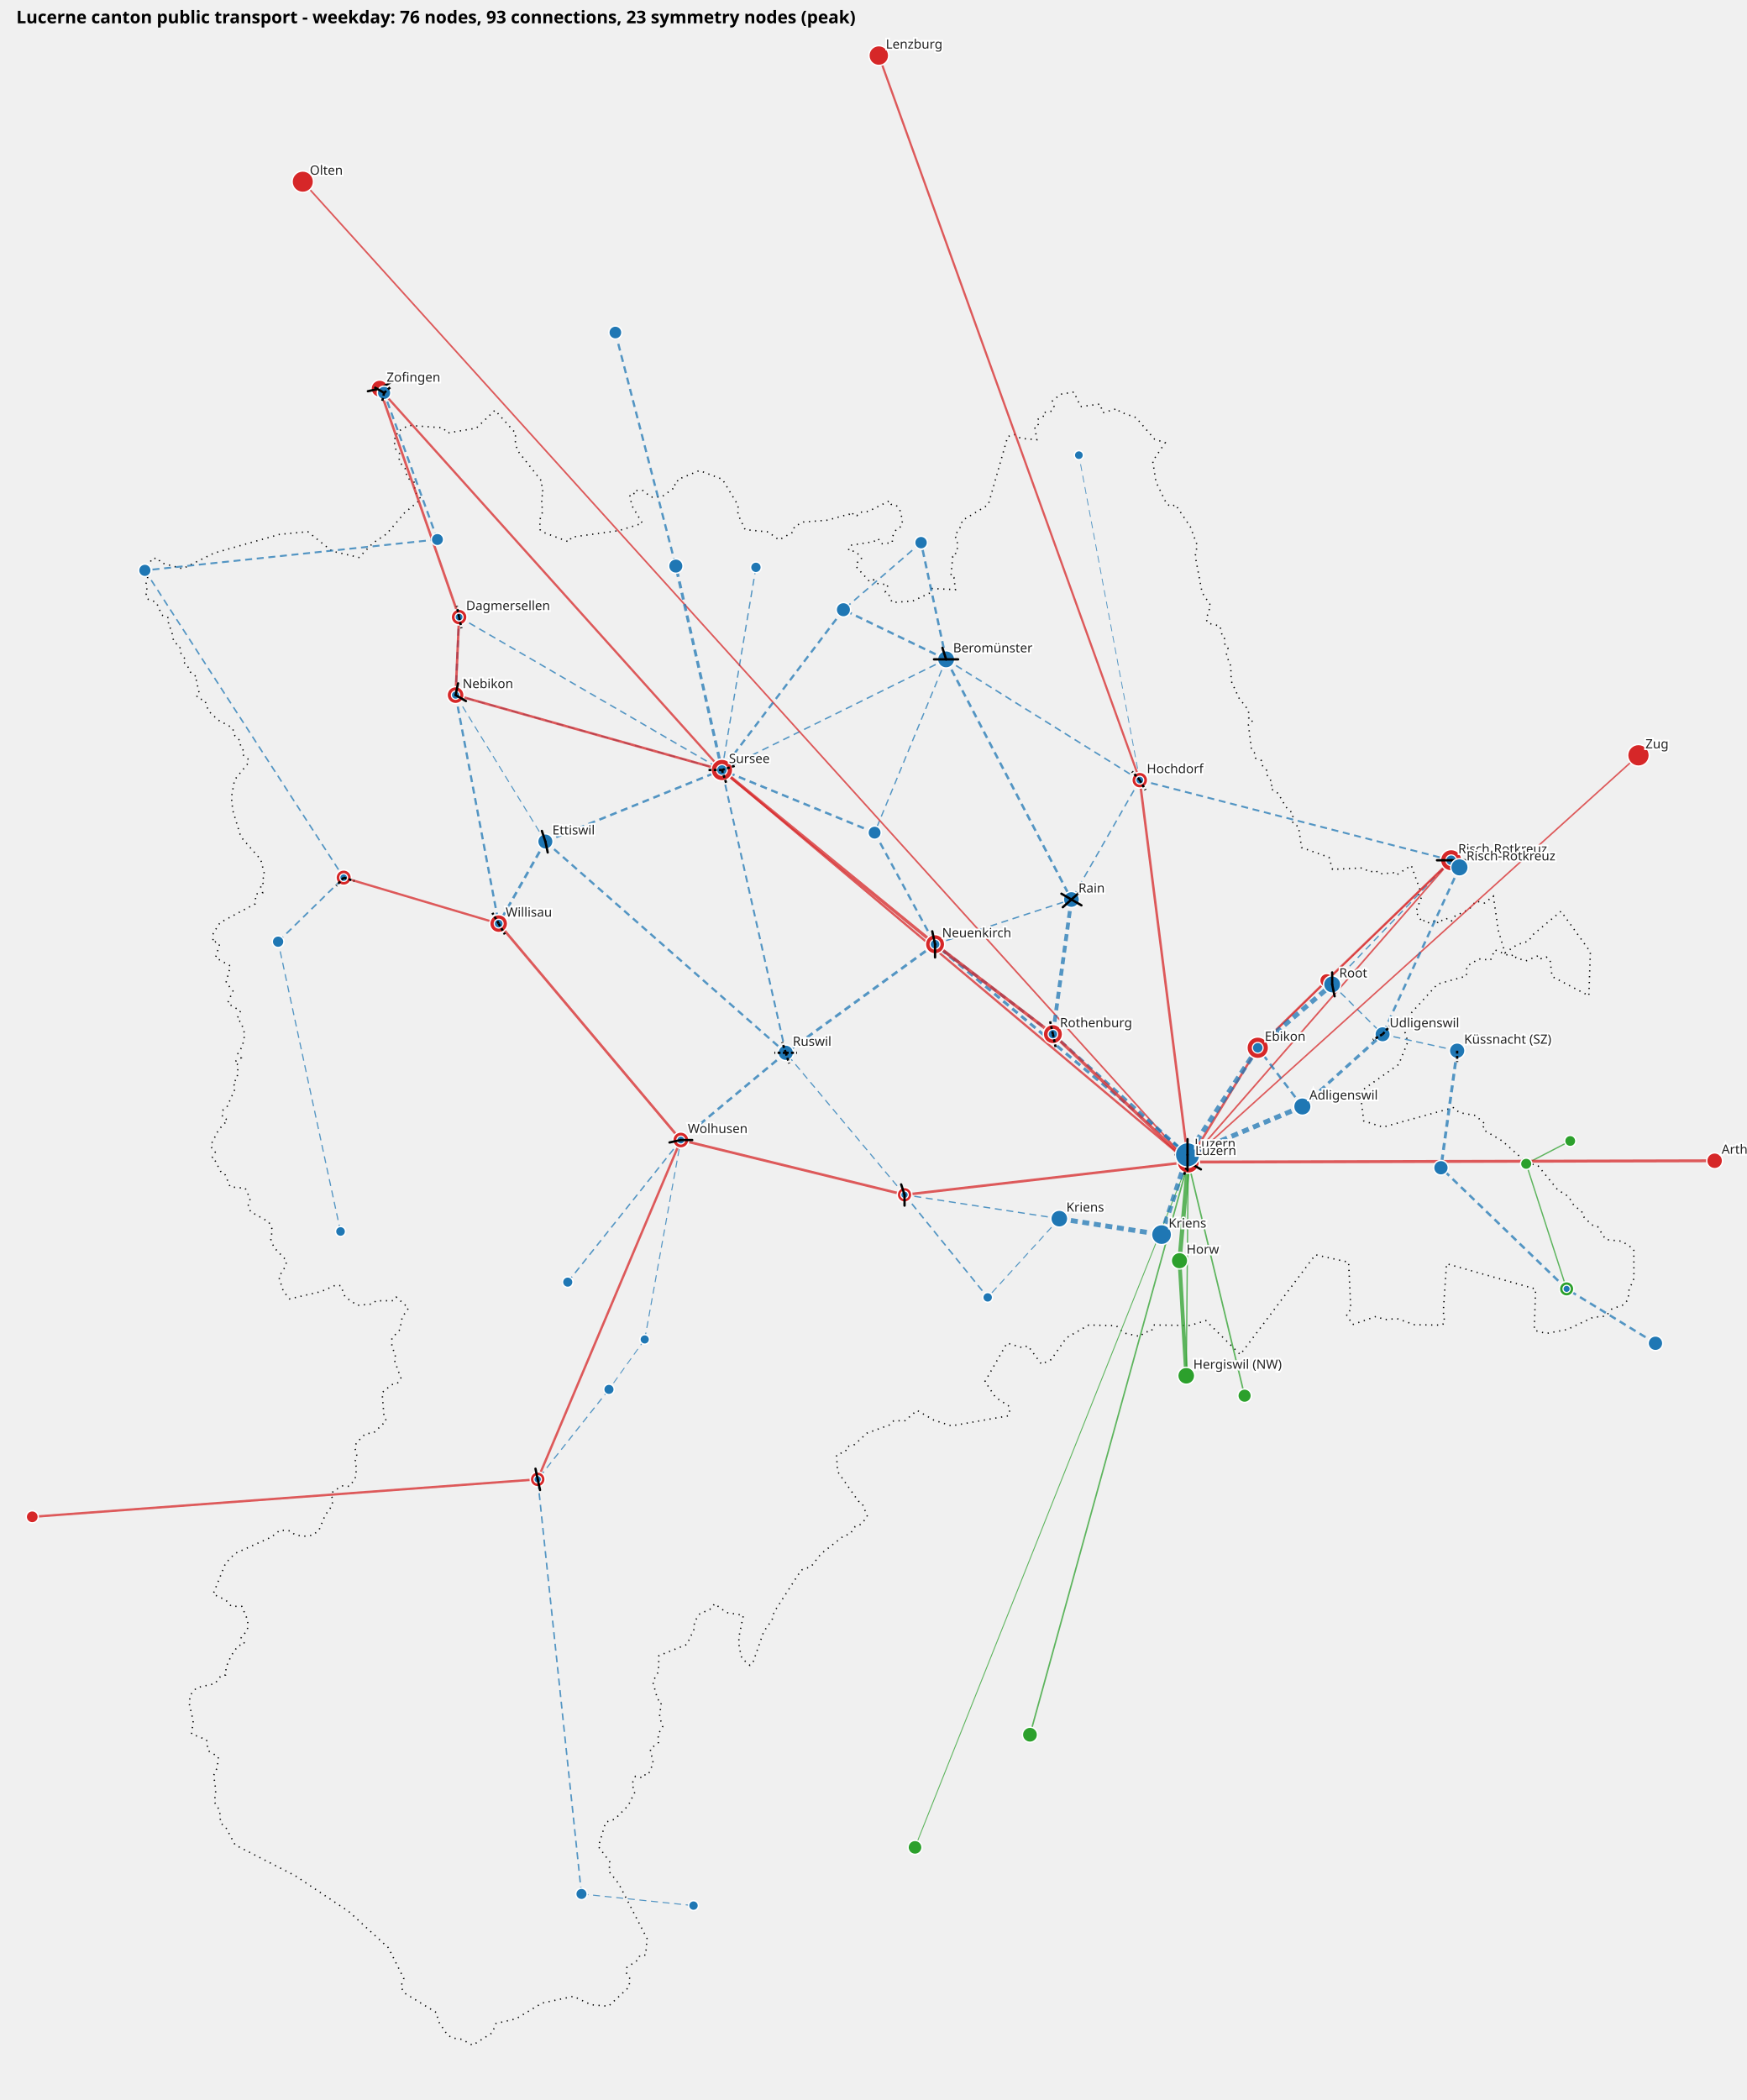
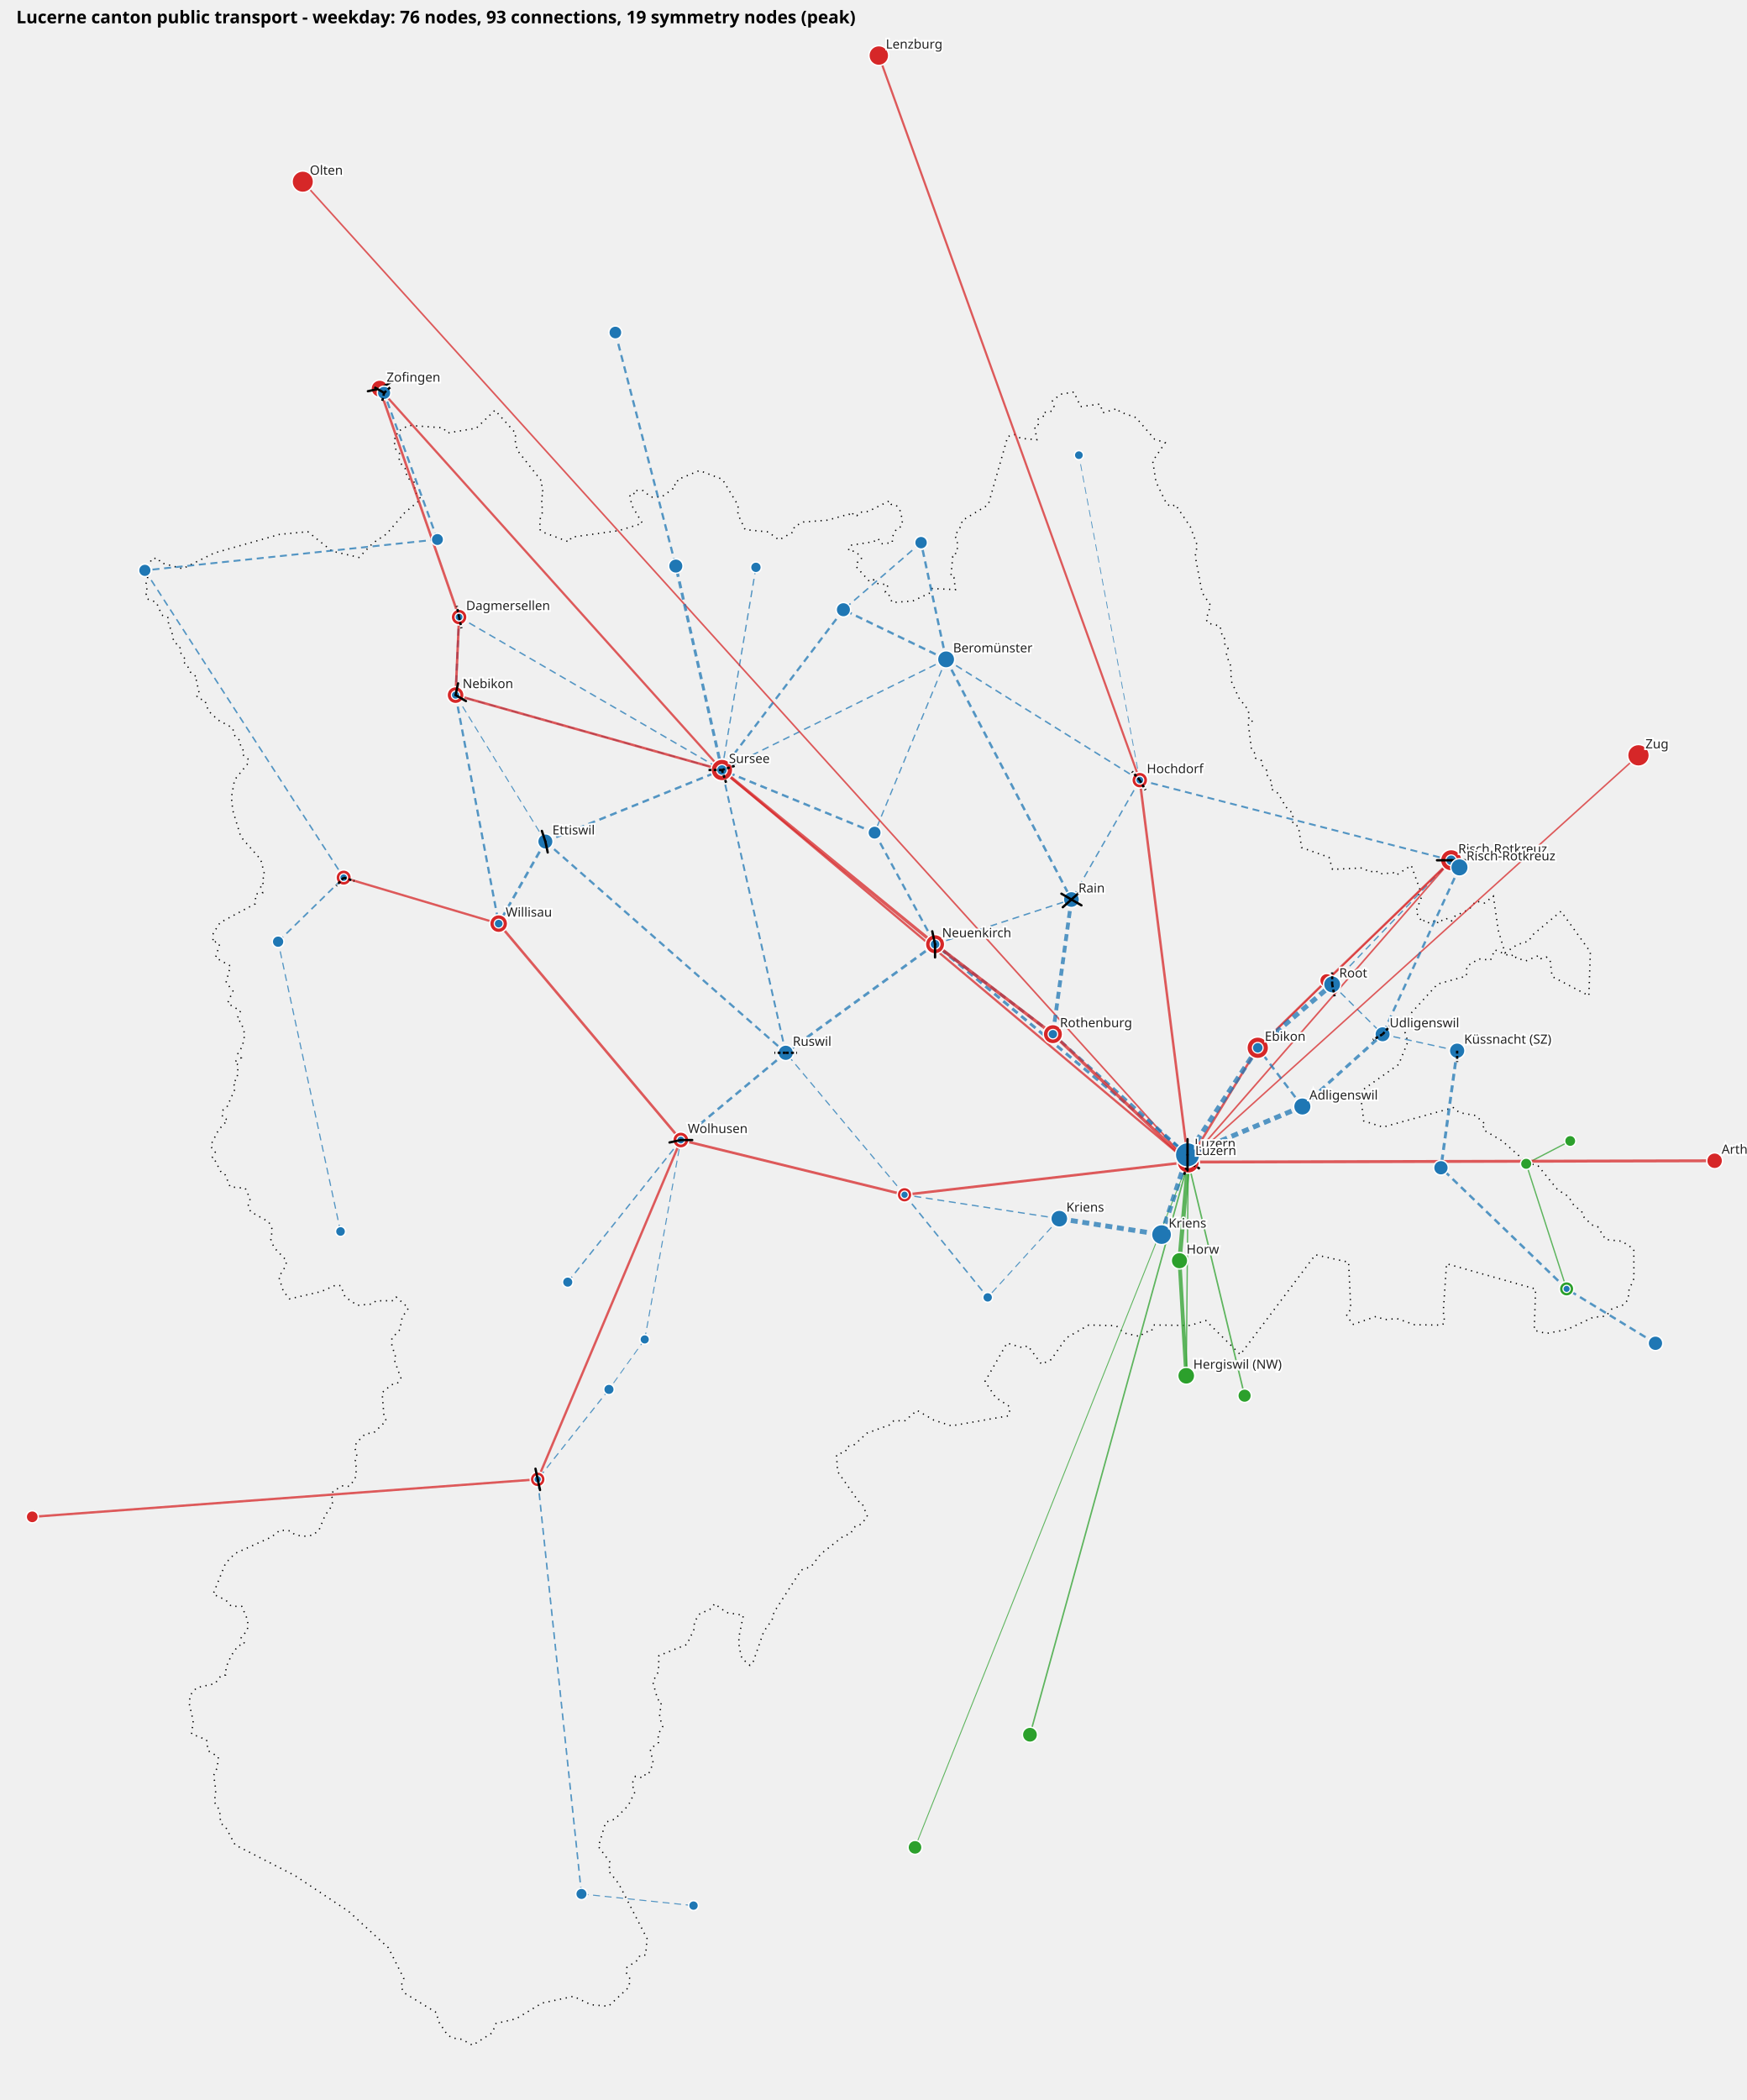
<svg xmlns="http://www.w3.org/2000/svg" width="1500" height="1803" style="background:#f3f5f8;font-family:sans-serif">
  <polyline fill="none" stroke="#000" stroke-width="1.2" stroke-dasharray="1 4" points="125.2,510.5 126.7,508.9 125.3,501.5 128.1,490.4 127.2,487.1 130.4,479.5 135.7,479.3 137.9,483.1 156.8,488.3 183.7,474.9 240.1,458.8 264.3,456.5 285.1,473.2 308.3,478.6 320.3,466.2 332.0,458.4 347.4,440.3 361.5,428.5 356.5,422.4 355.5,413.9 349.8,410.4 347.9,402.3 342.7,396.2 343.1,389.5 340.2,387.1 338.0,377.2 341.1,375.0 340.8,371.0 350.9,365.2 380.4,367.3 384.1,371.8 409.0,367.6 425.0,352.2 442.9,372.1 442.2,377.6 444.1,386.5 465.6,413.8 464.9,419.1 467.0,423.4 464.9,426.7 465.8,439.7 463.6,446.1 463.6,454.7 466.2,456.9 488.6,465.3 490.7,461.2 531.3,455.6 551.6,449.3 542.5,434.0 540.7,424.6 544.3,423.8 544.5,421.1 552.2,421.2 559.0,426.8 568.2,426.6 578.9,418.8 578.4,416.6 581.8,415.4 581.8,411.8 600.6,404.0 620.3,411.5 633.8,433.9 633.6,441.5 639.8,454.7 659.6,456.7 668.9,463.6 681.3,456.6 682.1,452.1 689.8,448.2 710.6,446.6 729.0,441.4 731.2,443.3 732.7,440.4 735.9,442.6 737.7,439.9 745.5,439.1 764.0,429.9 765.2,433.0 769.4,433.6 772.7,437.9 775.0,446.9 773.9,452.0 769.7,454.2 766.2,461.1 766.2,465.9 756.8,466.9 754.0,462.3 750.1,465.1 730.0,468.2 728.5,472.6 734.5,473.5 739.4,478.1 739.8,480.2 736.1,482.9 735.4,486.8 746.4,499.0 749.9,497.6 752.6,500.9 762.5,502.1 760.2,508.4 762.9,509.9 766.1,517.3 783.8,516.0 797.9,509.4 800.0,505.3 820.4,506.2 819.1,495.9 816.5,495.1 818.1,477.9 820.6,477.3 820.4,472.9 822.0,471.5 822.0,463.5 819.8,460.1 826.0,450.3 825.9,447.1 848.6,433.4 865.3,374.8 871.0,373.1 876.6,376.4 890.3,377.5 888.7,367.6 891.6,366.4 891.0,360.1 895.8,357.4 895.5,354.4 903.0,353.0 905.1,348.7 903.7,344.2 910.6,338.5 922.1,336.6 927.9,349.1 944.7,346.9 946.9,354.4 959.7,350.7 961.4,353.6 975.4,358.5 991.3,377.0 1000.5,380.1 989.8,395.9 992.6,413.7 1001.9,432.9 1006.2,435.0 1009.2,433.1 1022.1,452.3 1028.0,468.1 1026.3,477.5 1032.2,508.8 1039.5,519.7 1035.7,531.7 1037.1,535.0 1047.6,537.5 1049.8,547.4 1051.6,548.3 1051.8,554.3 1054.4,556.4 1053.0,562.5 1056.8,571.7 1057.2,584.7 1063.8,599.2 1072.1,609.9 1072.2,616.4 1074.9,616.7 1075.2,620.2 1072.0,622.4 1074.6,643.5 1077.9,647.2 1078.1,650.9 1083.2,653.0 1083.7,657.0 1087.7,661.5 1087.3,664.4 1092.7,672.5 1090.8,676.8 1097.4,681.1 1104.2,692.9 1110.2,698.5 1110.1,706.9 1115.0,709.8 1117.6,727.7 1141.2,736.1 1144.2,746.4 1169.8,745.2 1176.4,748.7 1181.2,747.3 1184.3,750.3 1196.7,749.4 1198.9,751.4 1211.8,743.0 1219.2,763.6 1217.9,769.7 1220.4,770.7 1215.8,782.8 1221.3,791.9 1223.3,789.8 1227.1,792.5 1232.9,790.2 1234.2,792.5 1235.6,789.8 1240.0,790.7 1243.0,788.3 1246.4,790.6 1249.0,786.8 1261.7,780.5 1267.3,773.7 1274.7,775.3 1282.3,769.4 1286.5,798.7 1292.3,818.1 1302.7,811.1 1312.9,807.9 1315.4,803.2 1340.4,782.4 1365.6,817.3 1364.3,854.9 1332.7,838.4 1331.0,824.2 1327.7,821.6 1323.1,823.0 1321.4,820.3 1310.2,825.0 1301.7,822.3 1300.5,819.3 1296.8,821.0 1283.5,815.5 1279.9,824.3 1269.9,823.3 1259.5,829.6 1259.2,838.0 1234.4,844.9 1206.6,875.4 1207.9,880.9 1206.4,886.2 1208.9,894.4 1201.0,913.9 1167.9,937.3 1171.0,962.4 1187.5,967.7 1248.0,951.0 1253.2,955.3 1266.8,957.7 1275.5,965.3 1273.2,968.2 1275.4,971.0 1289.8,979.5 1311.1,998.3 1320.7,1000.9 1337.5,1021.5 1346.8,1027.3 1351.6,1035.2 1358.1,1039.9 1359.5,1044.4 1366.9,1051.7 1371.8,1053.1 1378.7,1064.2 1392.7,1065.7 1402.9,1072.4 1403.0,1097.7 1398.8,1107.6 1398.0,1115.6 1394.5,1120.1 1384.1,1123.8 1378.9,1130.0 1367.9,1131.0 1345.6,1141.5 1327.6,1144.9 1317.4,1142.1 1318.6,1106.7 1242.1,1085.0 1239.3,1126.0 1240.5,1135.8 1237.8,1137.7 1214.7,1137.4 1199.5,1132.1 1188.7,1133.0 1181.8,1130.2 1161.5,1137.2 1156.1,1128.7 1159.9,1124.2 1158.0,1083.7 1129.5,1077.3 1065.0,1163.0 1035.4,1133.8 1022.0,1138.0 990.6,1137.6 988.7,1143.0 982.8,1143.7 979.0,1147.5 964.8,1144.4 958.5,1138.2 934.9,1137.6 915.6,1148.7 902.6,1167.3 894.3,1171.3 882.6,1155.4 878.3,1157.2 864.7,1153.1 845.8,1186.1 854.8,1199.7 865.8,1206.9 867.4,1209.7 865.8,1215.6 817.0,1224.2 801.9,1219.3 787.4,1210.9 777.2,1219.7 767.4,1219.9 763.8,1223.4 744.3,1230.5 733.9,1240.2 727.0,1242.2 726.2,1246.0 718.3,1249.2 719.2,1263.4 737.1,1288.9 740.1,1290.3 744.8,1302.0 739.5,1308.6 734.3,1310.6 729.9,1317.1 724.7,1318.5 704.8,1334.2 696.5,1345.0 688.0,1348.0 664.6,1384.2 663.0,1390.7 655.8,1400.8 646.7,1426.9 643.9,1429.8 637.0,1423.8 634.7,1414.0 634.4,1405.9 638.3,1386.9 623.9,1384.5 613.5,1376.9 611.0,1381.0 600.8,1385.7 596.1,1392.7 596.4,1397.9 589.8,1411.9 565.8,1421.5 565.4,1435.2 560.5,1443.9 564.7,1459.1 567.9,1460.8 566.3,1473.9 569.0,1482.5 565.1,1489.0 565.4,1496.1 558.3,1501.7 560.9,1513.8 556.5,1524.0 552.5,1523.8 551.1,1526.2 545.6,1525.1 542.6,1531.7 545.1,1538.7 539.5,1550.1 527.9,1561.9 520.1,1564.5 513.8,1585.4 524.0,1599.1 522.7,1606.5 531.1,1617.0 555.6,1664.4 554.4,1678.5 549.3,1679.0 548.4,1682.3 538.3,1689.2 538.1,1694.4 541.2,1699.3 539.8,1706.3 522.5,1722.5 507.5,1721.2 492.4,1714.0 465.4,1719.8 443.1,1733.3 425.9,1737.3 422.7,1745.3 405.8,1756.0 396.6,1750.9 388.1,1749.7 383.9,1746.7 376.4,1735.4 374.8,1728.0 347.2,1711.1 344.2,1705.8 346.7,1698.6 333.5,1672.3 299.4,1641.1 253.4,1610.4 201.9,1584.0 193.8,1568.8 189.4,1565.2 188.6,1554.4 184.1,1547.2 185.3,1537.2 183.5,1524.2 186.6,1517.5 187.5,1508.4 178.6,1503.1 177.4,1493.8 164.5,1488.7 165.9,1477.7 162.5,1462.7 163.3,1455.4 168.9,1449.0 184.6,1445.5 189.9,1438.5 193.7,1438.1 194.2,1431.2 198.6,1421.4 204.3,1413.1 210.0,1411.2 207.1,1406.1 212.5,1399.4 212.8,1391.2 207.6,1379.2 198.6,1379.1 193.8,1373.7 183.0,1368.7 193.6,1342.3 201.7,1333.8 233.0,1319.7 240.5,1313.7 249.7,1314.4 253.0,1317.6 260.2,1319.1 268.7,1318.0 273.9,1313.7 279.2,1300.9 284.7,1293.3 286.0,1288.0 284.5,1283.9 286.1,1280.2 294.3,1275.7 299.9,1276.1 304.9,1269.8 306.2,1260.6 304.7,1254.9 306.6,1250.6 304.7,1242.8 306.0,1238.8 313.5,1231.2 321.1,1230.0 331.7,1219.8 329.7,1215.7 328.1,1195.7 336.1,1188.9 341.2,1187.7 344.2,1183.2 338.6,1167.6 339.6,1164.8 336.5,1155.1 336.5,1149.0 343.3,1141.7 345.4,1130.8 350.8,1123.1 340.3,1113.7 337.7,1116.7 322.8,1116.9 319.8,1119.6 306.8,1120.7 296.3,1113.5 292.6,1103.9 288.4,1103.3 275.8,1108.9 248.6,1115.2 243.2,1108.4 239.4,1096.4 245.3,1087.0 246.1,1082.4 235.3,1071.1 232.5,1064.0 233.9,1055.7 230.7,1049.0 215.1,1040.3 213.2,1034.9 214.8,1029.3 210.6,1020.2 197.6,1019.0 193.4,1008.7 190.3,1007.3 184.3,995.7 181.9,994.5 184.8,989.1 181.1,984.5 181.4,982.3 187.7,970.0 195.5,961.6 190.8,959.2 191.6,952.8 194.9,950.4 202.1,934.3 200.1,929.0 203.6,926.5 204.5,914.3 201.2,911.8 207.2,908.1 204.3,904.6 208.2,898.1 210.2,888.0 207.1,877.9 203.5,874.9 206.5,868.0 195.4,861.4 200.0,850.8 194.1,843.5 197.9,829.4 185.1,822.2 188.3,811.6 186.2,808.3 182.8,809.4 183.1,801.3 189.0,792.1 219.1,776.0 219.7,767.6 225.5,766.5 223.4,759.9 226.0,759.0 225.0,756.0 227.3,751.4 223.9,738.0 206.8,718.5 199.9,695.9 198.7,684.7 201.4,669.6 212.8,655.6 213.4,652.1 208.7,648.1 209.2,644.6 206.6,641.3 206.2,636.0 201.7,631.7 199.6,624.9 187.3,618.2 179.0,610.4 175.9,601.4 169.6,599.4 168.8,596.7 170.9,594.6 168.6,584.1 169.6,581.9 162.7,576.4 160.8,570.8 157.7,568.6 158.9,565.8 154.7,559.9 154.5,554.9 149.2,551.1 147.2,540.9 144.6,536.7 144.8,530.5 139.0,528.1 134.2,517.1 126.7,514.3 125.2,510.5" />
  <line x1="1080.0" y1="899.6" x2="1246.1" y2="738.6" stroke="#d62728" stroke-width="0.7" stroke-opacity=".75" />
  <line x1="978.7" y1="669.8" x2="926.4" y2="390.8" stroke="#1f77b4" stroke-width="0.7" stroke-opacity=".75" stroke-dasharray="6 4" />
  <line x1="785.7" y1="1586.1" x2="1020.3" y2="997.7" stroke="#2ca02c" stroke-width="0.8" stroke-opacity=".75" />
  <line x1="553.6" y1="1150.0" x2="522.9" y2="1192.9" stroke="#1f77b4" stroke-width="0.8" stroke-opacity=".75" stroke-dasharray="6 4" />
  <line x1="909.6" y1="1046.3" x2="848.1" y2="1113.9" stroke="#1f77b4" stroke-width="0.9" stroke-opacity=".75" stroke-dasharray="6 4" />
  <line x1="468.3" y1="722.5" x2="391.2" y2="596.8" stroke="#1f77b4" stroke-width="0.9" stroke-opacity=".75" stroke-dasharray="6 4" />
  <line x1="499.3" y1="1626.1" x2="595.5" y2="1636.1" stroke="#1f77b4" stroke-width="0.9" stroke-opacity=".75" stroke-dasharray="6 4" />
  <line x1="553.6" y1="1150.0" x2="584.6" y2="978.8" stroke="#1f77b4" stroke-width="0.9" stroke-opacity=".75" stroke-dasharray="6 4" />
  <line x1="292.4" y1="1057.3" x2="238.8" y2="808.5" stroke="#1f77b4" stroke-width="1.0" stroke-opacity=".75" stroke-dasharray="6 4" />
  <line x1="776.7" y1="1025.8" x2="674.7" y2="903.9" stroke="#1f77b4" stroke-width="1.0" stroke-opacity=".75" stroke-dasharray="6 4" />
  <line x1="522.9" y1="1192.9" x2="461.7" y2="1270.1" stroke="#1f77b4" stroke-width="1.0" stroke-opacity=".75" stroke-dasharray="6 4" />
  <line x1="1018.6" y1="1181.2" x2="1020.3" y2="997.7" stroke="#2ca02c" stroke-width="1.1" stroke-opacity=".75" />
  <line x1="1348.3" y1="979.6" x2="1310.5" y2="999.2" stroke="#2ca02c" stroke-width="1.1" stroke-opacity=".75" />
  <line x1="391.2" y1="596.8" x2="619.9" y2="661.1" stroke="#1f77b4" stroke-width="1.1" stroke-opacity=".75" stroke-dasharray="6 4" />
  <line x1="1246.1" y1="738.6" x2="1143.9" y2="845.2" stroke="#1f77b4" stroke-width="1.1" stroke-opacity=".75" stroke-dasharray="6 4" />
  <line x1="909.6" y1="1046.3" x2="776.7" y2="1025.8" stroke="#1f77b4" stroke-width="1.1" stroke-opacity=".75" stroke-dasharray="6 4" />
  <line x1="1143.9" y1="845.2" x2="1187.2" y2="888.0" stroke="#1f77b4" stroke-width="1.1" stroke-opacity=".75" stroke-dasharray="6 4" />
  <line x1="649.1" y1="487.1" x2="619.9" y2="661.1" stroke="#1f77b4" stroke-width="1.1" stroke-opacity=".75" stroke-dasharray="6 4" />
  <line x1="1251.2" y1="902.1" x2="1187.2" y2="888.0" stroke="#1f77b4" stroke-width="1.1" stroke-opacity=".75" stroke-dasharray="6 4" />
  <line x1="1345.2" y1="1106.6" x2="1310.5" y2="999.2" stroke="#2ca02c" stroke-width="1.1" stroke-opacity=".75" />
  <line x1="812.4" y1="566.1" x2="751.0" y2="714.9" stroke="#1f77b4" stroke-width="1.1" stroke-opacity=".75" stroke-dasharray="6 4" />
  <line x1="812.4" y1="566.1" x2="619.9" y2="661.1" stroke="#1f77b4" stroke-width="1.2" stroke-opacity=".75" stroke-dasharray="6 4" />
  <line x1="487.5" y1="1100.8" x2="584.6" y2="978.8" stroke="#1f77b4" stroke-width="1.2" stroke-opacity=".75" stroke-dasharray="6 4" />
  <line x1="978.7" y1="669.8" x2="920.0" y2="772.3" stroke="#1f77b4" stroke-width="1.2" stroke-opacity=".75" stroke-dasharray="6 4" />
  <line x1="802.9" y1="810.7" x2="920.0" y2="772.3" stroke="#1f77b4" stroke-width="1.2" stroke-opacity=".75" stroke-dasharray="6 4" />
  <line x1="394.2" y1="529.8" x2="619.9" y2="661.1" stroke="#1f77b4" stroke-width="1.2" stroke-opacity=".75" stroke-dasharray="6 4" />
  <line x1="1020.3" y1="997.7" x2="884.4" y2="1489.4" stroke="#2ca02c" stroke-width="1.3" stroke-opacity=".75" />
  <line x1="499.3" y1="1626.1" x2="461.7" y2="1270.1" stroke="#1f77b4" stroke-width="1.3" stroke-opacity=".75" stroke-dasharray="6 4" />
  <line x1="790.9" y1="465.9" x2="724.2" y2="523.5" stroke="#1f77b4" stroke-width="1.3" stroke-opacity=".75" stroke-dasharray="6 4" />
  <line x1="124.4" y1="489.7" x2="295.1" y2="753.5" stroke="#1f77b4" stroke-width="1.3" stroke-opacity=".75" stroke-dasharray="6 4" />
  <line x1="1020.3" y1="997.7" x2="1068.7" y2="1198.3" stroke="#2ca02c" stroke-width="1.3" stroke-opacity=".75" />
  <line x1="1020.3" y1="997.7" x2="1406.9" y2="648.5" stroke="#d62728" stroke-width="1.3" stroke-opacity=".75" />
  <line x1="776.7" y1="1025.8" x2="848.1" y2="1113.9" stroke="#1f77b4" stroke-width="1.3" stroke-opacity=".75" stroke-dasharray="6 4" />
  <line x1="812.4" y1="566.1" x2="978.7" y2="669.8" stroke="#1f77b4" stroke-width="1.3" stroke-opacity=".75" stroke-dasharray="6 4" />
  <line x1="1020.3" y1="997.7" x2="260.0" y2="156.0" stroke="#d62728" stroke-width="1.4" stroke-opacity=".75" />
  <line x1="238.8" y1="808.5" x2="295.1" y2="753.5" stroke="#1f77b4" stroke-width="1.4" stroke-opacity=".75" stroke-dasharray="6 4" />
  <line x1="1020.3" y1="997.7" x2="1246.1" y2="738.6" stroke="#d62728" stroke-width="1.4" stroke-opacity=".75" />
  <line x1="978.7" y1="669.8" x2="1246.1" y2="738.6" stroke="#1f77b4" stroke-width="1.6" stroke-opacity=".75" stroke-dasharray="6 4" />
  <line x1="375.6" y1="463.2" x2="124.4" y2="489.7" stroke="#1f77b4" stroke-width="1.6" stroke-opacity=".75" stroke-dasharray="6 4" />
  <line x1="674.7" y1="903.9" x2="619.9" y2="661.1" stroke="#1f77b4" stroke-width="1.6" stroke-opacity=".75" stroke-dasharray="6 4" />
  <line x1="375.6" y1="463.2" x2="329.8" y2="337.3" stroke="#1f77b4" stroke-width="1.8" stroke-opacity=".75" stroke-dasharray="6 4" />
  <line x1="394.2" y1="529.8" x2="391.2" y2="596.8" stroke="#1f77b4" stroke-width="1.8" stroke-opacity=".75" stroke-dasharray="6 4" />
  <line x1="978.7" y1="669.8" x2="754.6" y2="47.7" stroke="#d62728" stroke-width="1.8" stroke-opacity=".75" />
  <line x1="619.9" y1="661.1" x2="326.0" y2="333.7" stroke="#d62728" stroke-width="1.9" stroke-opacity=".75" />
  <line x1="1020.3" y1="997.7" x2="619.9" y2="661.1" stroke="#d62728" stroke-width="1.9" stroke-opacity=".75" />
  <line x1="468.3" y1="722.5" x2="674.7" y2="903.9" stroke="#1f77b4" stroke-width="1.9" stroke-opacity=".75" stroke-dasharray="6 4" />
  <line x1="428.2" y1="793.0" x2="295.1" y2="753.5" stroke="#d62728" stroke-width="1.9" stroke-opacity=".75" />
  <line x1="724.2" y1="523.5" x2="619.9" y2="661.1" stroke="#1f77b4" stroke-width="1.9" stroke-opacity=".75" stroke-dasharray="6 4" />
  <line x1="391.2" y1="596.8" x2="428.2" y2="793.0" stroke="#1f77b4" stroke-width="1.9" stroke-opacity=".75" stroke-dasharray="6 4" />
  <line x1="751.0" y1="714.9" x2="802.9" y2="810.7" stroke="#1f77b4" stroke-width="1.9" stroke-opacity=".75" stroke-dasharray="6 4" />
  <line x1="528.4" y1="285.5" x2="580.3" y2="486.0" stroke="#1f77b4" stroke-width="1.9" stroke-opacity=".75" stroke-dasharray="6 4" />
  <line x1="812.4" y1="566.1" x2="790.9" y2="465.9" stroke="#1f77b4" stroke-width="2.0" stroke-opacity=".75" stroke-dasharray="6 4" />
  <line x1="1421.5" y1="1153.3" x2="1345.2" y2="1106.6" stroke="#1f77b4" stroke-width="2.0" stroke-opacity=".75" stroke-dasharray="6 4" />
  <line x1="27.7" y1="1302.3" x2="461.7" y2="1270.1" stroke="#d62728" stroke-width="2.0" stroke-opacity=".75" />
  <line x1="461.7" y1="1270.1" x2="584.6" y2="978.8" stroke="#d62728" stroke-width="2.0" stroke-opacity=".75" />
  <line x1="1118.3" y1="950.0" x2="1080.0" y2="899.6" stroke="#1f77b4" stroke-width="2.0" stroke-opacity=".75" stroke-dasharray="6 4" />
  <line x1="468.3" y1="722.5" x2="619.9" y2="661.1" stroke="#1f77b4" stroke-width="2.0" stroke-opacity=".75" stroke-dasharray="6 4" />
  <line x1="1253.2" y1="744.7" x2="1187.2" y2="888.0" stroke="#1f77b4" stroke-width="2.0" stroke-opacity=".75" stroke-dasharray="6 4" />
  <line x1="1080.0" y1="899.6" x2="1020.3" y2="997.7" stroke="#d62728" stroke-width="2.0" stroke-opacity=".75" />
  <line x1="1080.0" y1="899.6" x2="1139.2" y2="841.8" stroke="#d62728" stroke-width="2.0" stroke-opacity=".75" />
  <line x1="1246.1" y1="738.6" x2="1139.2" y2="841.8" stroke="#d62728" stroke-width="2.0" stroke-opacity=".75" />
  <line x1="812.4" y1="566.1" x2="724.2" y2="523.5" stroke="#1f77b4" stroke-width="2.0" stroke-opacity=".75" stroke-dasharray="6 4" />
  <line x1="751.0" y1="714.9" x2="619.9" y2="661.1" stroke="#1f77b4" stroke-width="2.0" stroke-opacity=".75" stroke-dasharray="6 4" />
  <line x1="394.2" y1="529.8" x2="391.2" y2="596.8" stroke="#d62728" stroke-width="2.1" stroke-opacity=".75" />
  <line x1="812.4" y1="566.1" x2="920.0" y2="772.3" stroke="#1f77b4" stroke-width="2.1" stroke-opacity=".75" stroke-dasharray="6 4" />
  <line x1="394.2" y1="529.8" x2="326.0" y2="333.7" stroke="#d62728" stroke-width="2.1" stroke-opacity=".75" />
  <line x1="978.7" y1="669.8" x2="1020.3" y2="997.7" stroke="#d62728" stroke-width="2.1" stroke-opacity=".75" />
  <line x1="391.2" y1="596.8" x2="619.9" y2="661.1" stroke="#d62728" stroke-width="2.1" stroke-opacity=".75" />
  <line x1="674.7" y1="903.9" x2="584.6" y2="978.8" stroke="#1f77b4" stroke-width="2.1" stroke-opacity=".75" stroke-dasharray="6 4" />
  <line x1="1345.2" y1="1106.6" x2="1237.3" y2="1002.6" stroke="#1f77b4" stroke-width="2.1" stroke-opacity=".75" stroke-dasharray="6 4" />
  <line x1="468.3" y1="722.5" x2="428.2" y2="793.0" stroke="#1f77b4" stroke-width="2.2" stroke-opacity=".75" stroke-dasharray="6 4" />
  <line x1="428.2" y1="793.0" x2="584.6" y2="978.8" stroke="#d62728" stroke-width="2.2" stroke-opacity=".75" />
  <line x1="776.7" y1="1025.8" x2="584.6" y2="978.8" stroke="#d62728" stroke-width="2.2" stroke-opacity=".75" />
  <line x1="1020.3" y1="997.7" x2="776.7" y2="1025.8" stroke="#d62728" stroke-width="2.2" stroke-opacity=".75" />
  <line x1="1019.7" y1="991.5" x2="904.1" y2="887.9" stroke="#1f77b4" stroke-width="2.3" stroke-opacity=".75" stroke-dasharray="6 4" />
  <line x1="802.9" y1="810.7" x2="674.7" y2="903.9" stroke="#1f77b4" stroke-width="2.3" stroke-opacity=".75" stroke-dasharray="6 4" />
  <line x1="802.9" y1="810.7" x2="904.1" y2="887.9" stroke="#1f77b4" stroke-width="2.4" stroke-opacity=".75" stroke-dasharray="6 4" />
  <line x1="1251.2" y1="902.1" x2="1237.3" y2="1002.6" stroke="#1f77b4" stroke-width="2.5" stroke-opacity=".75" stroke-dasharray="6 4" />
  <line x1="1472.3" y1="996.6" x2="1020.3" y2="997.7" stroke="#d62728" stroke-width="2.5" stroke-opacity=".75" />
  <line x1="1019.7" y1="991.5" x2="802.9" y2="810.7" stroke="#1f77b4" stroke-width="2.5" stroke-opacity=".75" stroke-dasharray="6 4" />
  <line x1="619.9" y1="661.1" x2="580.3" y2="486.0" stroke="#1f77b4" stroke-width="2.5" stroke-opacity=".75" stroke-dasharray="6 4" />
  <line x1="1118.3" y1="950.0" x2="1187.2" y2="888.0" stroke="#1f77b4" stroke-width="2.6" stroke-opacity=".75" stroke-dasharray="6 4" />
  <line x1="802.9" y1="810.7" x2="904.1" y2="887.9" stroke="#d62728" stroke-width="2.7" stroke-opacity=".75" />
  <line x1="802.9" y1="810.7" x2="619.9" y2="661.1" stroke="#d62728" stroke-width="2.7" stroke-opacity=".75" />
  <line x1="1020.3" y1="997.7" x2="904.1" y2="887.9" stroke="#d62728" stroke-width="2.7" stroke-opacity=".75" />
  <line x1="920.0" y1="772.3" x2="904.1" y2="887.9" stroke="#1f77b4" stroke-width="3.3" stroke-opacity=".75" stroke-dasharray="6 4" />
  <line x1="1018.6" y1="1181.2" x2="1012.8" y2="1082.4" stroke="#2ca02c" stroke-width="3.3" stroke-opacity=".75" />
  <line x1="1012.8" y1="1082.4" x2="1020.3" y2="997.7" stroke="#2ca02c" stroke-width="3.7" stroke-opacity=".75" />
  <line x1="1118.3" y1="950.0" x2="1019.7" y2="991.5" stroke="#1f77b4" stroke-width="4.2" stroke-opacity=".75" stroke-dasharray="6 4" />
  <line x1="909.6" y1="1046.3" x2="997.4" y2="1060.0" stroke="#1f77b4" stroke-width="4.2" stroke-opacity=".75" stroke-dasharray="6 4" />
  <line x1="1080.0" y1="899.6" x2="1143.9" y2="845.2" stroke="#1f77b4" stroke-width="4.2" stroke-opacity=".75" stroke-dasharray="6 4" />
  <line x1="1080.0" y1="899.6" x2="1019.7" y2="991.5" stroke="#1f77b4" stroke-width="4.2" stroke-opacity=".75" stroke-dasharray="6 4" />
  <line x1="997.4" y1="1060.0" x2="1019.7" y2="991.5" stroke="#1f77b4" stroke-width="4.2" stroke-opacity=".75" stroke-dasharray="6 4" />
  <circle cx="1472.3" cy="996.6" r="6.8" fill="#d62728" stroke="#fff" stroke-width="1.2" />
  <circle cx="394.2" cy="529.8" r="6.8" fill="#d62728" stroke="#fff" stroke-width="1.2" />
  <circle cx="394.2" cy="529.8" r="3.4" fill="#1f77b4" stroke="#fff" stroke-width="1" />
  <line x1="394.2" y1="529.8" x2="396.2" y2="539.4" stroke="#000" stroke-width="2" stroke-dasharray="2.5 2" />
  <line x1="394.2" y1="529.8" x2="392.2" y2="520.3" stroke="#000" stroke-width="2" stroke-dasharray="2.5 2" />
  <circle cx="1080.0" cy="899.6" r="9.3" fill="#d62728" stroke="#fff" stroke-width="1.2" />
  <circle cx="1080.0" cy="899.6" r="4.6" fill="#1f77b4" stroke="#fff" stroke-width="1" />
  <circle cx="785.7" cy="1586.1" r="6.0" fill="#2ca02c" stroke="#fff" stroke-width="1.2" />
  <circle cx="1018.6" cy="1181.2" r="7.3" fill="#2ca02c" stroke="#fff" stroke-width="1.2" />
  <circle cx="978.7" cy="669.8" r="6.8" fill="#d62728" stroke="#fff" stroke-width="1.2" />
  <circle cx="978.7" cy="669.8" r="3.4" fill="#1f77b4" stroke="#fff" stroke-width="1" />
  <line x1="978.7" y1="669.8" x2="983.6" y2="678.3" stroke="#000" stroke-width="2" stroke-dasharray="2.5 2" />
  <line x1="978.7" y1="669.8" x2="972.1" y2="662.4" stroke="#000" stroke-width="2" stroke-dasharray="2.5 2" />
  <circle cx="1012.8" cy="1082.4" r="7.1" fill="#2ca02c" stroke="#fff" stroke-width="1.2" />
  <circle cx="27.7" cy="1302.3" r="5.2" fill="#d62728" stroke="#fff" stroke-width="1.2" />
  <circle cx="754.6" cy="47.7" r="8.5" fill="#d62728" stroke="#fff" stroke-width="1.2" />
  <circle cx="1020.3" cy="997.7" r="9.6" fill="#d62728" stroke="#fff" stroke-width="1.2" />
  <circle cx="1020.3" cy="997.7" r="4.8" fill="#2ca02c" stroke="#fff" stroke-width="1" />
  <line x1="1020.3" y1="997.7" x2="1026.6" y2="986.8" stroke="#000" stroke-width="2" stroke-dasharray="2.5 2" />
  <line x1="1020.3" y1="997.7" x2="1016.4" y2="1009.7" stroke="#000" stroke-width="2" stroke-dasharray="2.5 2" />
-   <line x1="1020.3" y1="997.7" x2="1031.2" y2="1004.0" stroke="#000" stroke-width="2" stroke-linecap="round" />
-   <line x1="1020.3" y1="997.7" x2="1009.4" y2="991.4" stroke="#000" stroke-width="2" stroke-linecap="round" />
+   <line x1="1020.3" y1="997.7" x2="1031.2" y2="1004.0" stroke="#000" stroke-width="2" stroke-dasharray="2.5 2" />
+   <line x1="1020.3" y1="997.7" x2="1009.4" y2="991.4" stroke="#000" stroke-width="2" stroke-dasharray="2.5 2" />
  <circle cx="776.7" cy="1025.8" r="6.3" fill="#d62728" stroke="#fff" stroke-width="1.2" />
  <circle cx="776.7" cy="1025.8" r="3.2" fill="#1f77b4" stroke="#fff" stroke-width="1" />
-   <line x1="776.7" y1="1025.8" x2="776.7" y2="1035.1" stroke="#000" stroke-width="2" stroke-linecap="round" />
-   <line x1="776.7" y1="1025.8" x2="773.8" y2="1016.9" stroke="#000" stroke-width="2" stroke-linecap="round" />
  <circle cx="391.2" cy="596.8" r="7.3" fill="#d62728" stroke="#fff" stroke-width="1.2" />
  <circle cx="391.2" cy="596.8" r="3.6" fill="#1f77b4" stroke="#fff" stroke-width="1" />
  <line x1="391.2" y1="596.8" x2="400.1" y2="601.9" stroke="#000" stroke-width="2" stroke-linecap="round" />
  <line x1="391.2" y1="596.8" x2="393.3" y2="586.7" stroke="#000" stroke-width="2" stroke-linecap="round" />
  <circle cx="802.9" cy="810.7" r="8.3" fill="#d62728" stroke="#fff" stroke-width="1.2" />
  <circle cx="802.9" cy="810.7" r="4.2" fill="#1f77b4" stroke="#fff" stroke-width="1" />
  <line x1="802.9" y1="810.7" x2="802.9" y2="822.0" stroke="#000" stroke-width="2" stroke-linecap="round" />
  <line x1="802.9" y1="810.7" x2="800.5" y2="799.6" stroke="#000" stroke-width="2" stroke-linecap="round" />
  <circle cx="260.0" cy="156.0" r="9.2" fill="#d62728" stroke="#fff" stroke-width="1.2" />
  <circle cx="1246.1" cy="738.6" r="9.2" fill="#d62728" stroke="#fff" stroke-width="1.2" />
  <circle cx="1246.1" cy="738.6" r="4.6" fill="#1f77b4" stroke="#fff" stroke-width="1" />
  <line x1="1246.1" y1="738.6" x2="1258.3" y2="738.6" stroke="#000" stroke-width="2" stroke-linecap="round" />
  <line x1="1246.1" y1="738.6" x2="1233.9" y2="738.6" stroke="#000" stroke-width="2" stroke-linecap="round" />
  <circle cx="1139.2" cy="841.8" r="6.0" fill="#d62728" stroke="#fff" stroke-width="1.2" />
  <circle cx="904.1" cy="887.9" r="8.3" fill="#d62728" stroke="#fff" stroke-width="1.2" />
  <circle cx="904.1" cy="887.9" r="4.1" fill="#1f77b4" stroke="#fff" stroke-width="1" />
-   <line x1="904.1" y1="887.9" x2="906.4" y2="898.9" stroke="#000" stroke-width="2" stroke-dasharray="2.5 2" />
-   <line x1="904.1" y1="887.9" x2="901.7" y2="876.9" stroke="#000" stroke-width="2" stroke-dasharray="2.5 2" />
  <circle cx="884.4" cy="1489.4" r="6.5" fill="#2ca02c" stroke="#fff" stroke-width="1.2" />
  <circle cx="461.7" cy="1270.1" r="6.4" fill="#d62728" stroke="#fff" stroke-width="1.2" />
  <circle cx="461.7" cy="1270.1" r="3.2" fill="#1f77b4" stroke="#fff" stroke-width="1" />
  <line x1="461.7" y1="1270.1" x2="463.7" y2="1279.3" stroke="#000" stroke-width="2" stroke-linecap="round" />
  <line x1="461.7" y1="1270.1" x2="459.8" y2="1261.0" stroke="#000" stroke-width="2" stroke-linecap="round" />
  <circle cx="1068.7" cy="1198.3" r="5.8" fill="#2ca02c" stroke="#fff" stroke-width="1.2" />
  <circle cx="619.9" cy="661.1" r="9.3" fill="#d62728" stroke="#fff" stroke-width="1.2" />
  <circle cx="619.9" cy="661.1" r="4.6" fill="#1f77b4" stroke="#fff" stroke-width="1" />
  <line x1="619.9" y1="661.1" x2="631.6" y2="657.3" stroke="#000" stroke-width="2" stroke-dasharray="2.5 2" />
  <line x1="619.9" y1="661.1" x2="607.6" y2="661.1" stroke="#000" stroke-width="2" stroke-dasharray="2.5 2" />
  <line x1="619.9" y1="661.1" x2="623.7" y2="672.7" stroke="#000" stroke-width="2" stroke-dasharray="2.5 2" />
  <circle cx="1345.2" cy="1106.6" r="6.2" fill="#2ca02c" stroke="#fff" stroke-width="1.2" />
  <circle cx="1345.2" cy="1106.6" r="3.1" fill="#1f77b4" stroke="#fff" stroke-width="1" />
  <circle cx="428.2" cy="793.0" r="7.7" fill="#d62728" stroke="#fff" stroke-width="1.2" />
  <circle cx="428.2" cy="793.0" r="3.8" fill="#1f77b4" stroke="#fff" stroke-width="1" />
-   <line x1="428.2" y1="793.0" x2="433.5" y2="802.2" stroke="#000" stroke-width="2" stroke-dasharray="2.5 2" />
-   <line x1="428.2" y1="793.0" x2="422.8" y2="783.8" stroke="#000" stroke-width="2" stroke-dasharray="2.5 2" />
  <circle cx="584.6" cy="978.8" r="6.9" fill="#d62728" stroke="#fff" stroke-width="1.2" />
  <circle cx="584.6" cy="978.8" r="3.4" fill="#1f77b4" stroke="#fff" stroke-width="1" />
  <line x1="584.6" y1="978.8" x2="594.4" y2="978.8" stroke="#000" stroke-width="2" stroke-linecap="round" />
  <line x1="584.6" y1="978.8" x2="574.9" y2="980.9" stroke="#000" stroke-width="2" stroke-linecap="round" />
  <circle cx="295.1" cy="753.5" r="6.6" fill="#d62728" stroke="#fff" stroke-width="1.2" />
  <circle cx="295.1" cy="753.5" r="3.3" fill="#1f77b4" stroke="#fff" stroke-width="1" />
  <line x1="295.1" y1="753.5" x2="288.7" y2="760.6" stroke="#000" stroke-width="2" stroke-dasharray="2.5 2" />
  <line x1="295.1" y1="753.5" x2="304.2" y2="756.4" stroke="#000" stroke-width="2" stroke-dasharray="2.5 2" />
  <circle cx="326.0" cy="333.7" r="7.4" fill="#d62728" stroke="#fff" stroke-width="1.2" />
  <line x1="326.0" y1="333.7" x2="335.0" y2="328.5" stroke="#000" stroke-width="2" stroke-linecap="round" />
  <line x1="326.0" y1="333.7" x2="315.9" y2="335.9" stroke="#000" stroke-width="2" stroke-linecap="round" />
  <circle cx="1406.9" cy="648.5" r="9.3" fill="#d62728" stroke="#fff" stroke-width="1.2" />
  <circle cx="1118.3" cy="950.0" r="7.5" fill="#1f77b4" stroke="#fff" stroke-width="1.2" />
  <circle cx="812.4" cy="566.1" r="7.4" fill="#1f77b4" stroke="#fff" stroke-width="1.2" />
-   <line x1="812.4" y1="566.1" x2="809.2" y2="556.2" stroke="#000" stroke-width="2" stroke-linecap="round" />
-   <line x1="812.4" y1="566.1" x2="822.7" y2="566.1" stroke="#000" stroke-width="2" stroke-linecap="round" />
-   <line x1="812.4" y1="566.1" x2="802.0" y2="566.1" stroke="#000" stroke-width="2" stroke-linecap="round" />
  <circle cx="751.0" cy="714.9" r="5.7" fill="#1f77b4" stroke="#fff" stroke-width="1.2" />
  <circle cx="468.3" cy="722.5" r="6.6" fill="#1f77b4" stroke="#fff" stroke-width="1.2" />
  <line x1="468.3" y1="722.5" x2="470.3" y2="731.9" stroke="#000" stroke-width="2" stroke-linecap="round" />
  <line x1="468.3" y1="722.5" x2="465.3" y2="713.4" stroke="#000" stroke-width="2" stroke-linecap="round" />
  <circle cx="499.3" cy="1626.1" r="4.9" fill="#1f77b4" stroke="#fff" stroke-width="1.2" />
  <circle cx="1421.5" cy="1153.3" r="6.3" fill="#1f77b4" stroke="#fff" stroke-width="1.2" />
  <circle cx="595.5" cy="1636.1" r="4.2" fill="#1f77b4" stroke="#fff" stroke-width="1.2" />
  <circle cx="522.9" cy="1192.9" r="4.5" fill="#1f77b4" stroke="#fff" stroke-width="1.2" />
  <circle cx="909.6" cy="1046.3" r="7.3" fill="#1f77b4" stroke="#fff" stroke-width="1.2" />
  <circle cx="1251.2" cy="902.1" r="6.7" fill="#1f77b4" stroke="#fff" stroke-width="1.2" />
  <line x1="1251.2" y1="902.1" x2="1251.2" y2="911.8" stroke="#000" stroke-width="2" stroke-dasharray="2.5 2" />
  <circle cx="292.4" cy="1057.3" r="4.3" fill="#1f77b4" stroke="#fff" stroke-width="1.2" />
  <circle cx="1019.7" cy="991.5" r="10.5" fill="#1f77b4" stroke="#fff" stroke-width="1.2" />
  <line x1="1019.7" y1="991.5" x2="1019.7" y2="978.0" stroke="#000" stroke-width="2" stroke-linecap="round" />
  <line x1="1019.7" y1="991.5" x2="1019.7" y2="1005.0" stroke="#000" stroke-width="2" stroke-linecap="round" />
  <circle cx="790.9" cy="465.9" r="5.5" fill="#1f77b4" stroke="#fff" stroke-width="1.2" />
  <circle cx="920.0" cy="772.3" r="6.9" fill="#1f77b4" stroke="#fff" stroke-width="1.2" />
  <line x1="920.0" y1="772.3" x2="928.6" y2="777.3" stroke="#000" stroke-width="2" stroke-linecap="round" />
  <line x1="920.0" y1="772.3" x2="911.4" y2="767.3" stroke="#000" stroke-width="2" stroke-linecap="round" />
  <line x1="920.0" y1="772.3" x2="927.4" y2="765.7" stroke="#000" stroke-width="2" stroke-linecap="round" />
  <line x1="920.0" y1="772.3" x2="912.6" y2="778.9" stroke="#000" stroke-width="2" stroke-linecap="round" />
  <circle cx="375.6" cy="463.2" r="5.3" fill="#1f77b4" stroke="#fff" stroke-width="1.2" />
  <circle cx="724.2" cy="523.5" r="6.2" fill="#1f77b4" stroke="#fff" stroke-width="1.2" />
  <circle cx="124.4" cy="489.7" r="5.4" fill="#1f77b4" stroke="#fff" stroke-width="1.2" />
  <circle cx="487.5" cy="1100.8" r="4.5" fill="#1f77b4" stroke="#fff" stroke-width="1.2" />
  <circle cx="674.7" cy="903.9" r="6.7" fill="#1f77b4" stroke="#fff" stroke-width="1.2" />
-   <line x1="674.7" y1="903.9" x2="677.6" y2="913.1" stroke="#000" stroke-width="2" stroke-dasharray="2.5 2" />
-   <line x1="674.7" y1="903.9" x2="671.7" y2="894.7" stroke="#000" stroke-width="2" stroke-dasharray="2.5 2" />
  <line x1="674.7" y1="903.9" x2="684.3" y2="903.9" stroke="#000" stroke-width="2" stroke-dasharray="2.5 2" />
  <line x1="674.7" y1="903.9" x2="665.0" y2="903.9" stroke="#000" stroke-width="2" stroke-dasharray="2.5 2" />
  <circle cx="649.1" cy="487.1" r="4.6" fill="#1f77b4" stroke="#fff" stroke-width="1.2" />
  <circle cx="926.4" cy="390.8" r="3.9" fill="#1f77b4" stroke="#fff" stroke-width="1.2" />
  <circle cx="848.1" cy="1113.9" r="4.2" fill="#1f77b4" stroke="#fff" stroke-width="1.2" />
  <circle cx="528.4" cy="285.5" r="5.6" fill="#1f77b4" stroke="#fff" stroke-width="1.2" />
  <circle cx="580.3" cy="486.0" r="6.2" fill="#1f77b4" stroke="#fff" stroke-width="1.2" />
  <circle cx="1187.2" cy="888.0" r="6.6" fill="#1f77b4" stroke="#fff" stroke-width="1.2" />
  <line x1="1187.2" y1="888.0" x2="1193.6" y2="880.8" stroke="#000" stroke-width="2" stroke-dasharray="2.5 2" />
  <line x1="1187.2" y1="888.0" x2="1178.9" y2="892.8" stroke="#000" stroke-width="2" stroke-dasharray="2.5 2" />
  <circle cx="238.8" cy="808.5" r="5.0" fill="#1f77b4" stroke="#fff" stroke-width="1.2" />
  <circle cx="1237.3" cy="1002.6" r="6.3" fill="#1f77b4" stroke="#fff" stroke-width="1.2" />
  <circle cx="329.8" cy="337.3" r="5.8" fill="#1f77b4" stroke="#fff" stroke-width="1.2" />
  <line x1="329.8" y1="337.3" x2="336.3" y2="331.4" stroke="#000" stroke-width="2" stroke-dasharray="2.5 2" />
  <line x1="329.8" y1="337.3" x2="327.9" y2="345.9" stroke="#000" stroke-width="2" stroke-dasharray="2.5 2" />
  <line x1="329.8" y1="337.3" x2="322.2" y2="332.9" stroke="#000" stroke-width="2" stroke-linecap="round" />
  <circle cx="1348.3" cy="979.6" r="4.8" fill="#2ca02c" stroke="#fff" stroke-width="1.2" />
  <circle cx="553.6" cy="1150.0" r="4.1" fill="#1f77b4" stroke="#fff" stroke-width="1.2" />
  <circle cx="997.4" cy="1060.0" r="8.6" fill="#1f77b4" stroke="#fff" stroke-width="1.2" />
  <circle cx="1253.2" cy="744.7" r="7.5" fill="#1f77b4" stroke="#fff" stroke-width="1.2" />
  <circle cx="1143.9" cy="845.2" r="7.4" fill="#1f77b4" stroke="#fff" stroke-width="1.2" />
-   <line x1="1143.9" y1="845.2" x2="1143.9" y2="834.9" stroke="#000" stroke-width="2" stroke-linecap="round" />
-   <line x1="1143.9" y1="845.2" x2="1146.0" y2="855.4" stroke="#000" stroke-width="2" stroke-linecap="round" />
+   <line x1="1143.9" y1="845.2" x2="1143.9" y2="834.9" stroke="#000" stroke-width="2" stroke-dasharray="2.5 2" />
+   <line x1="1143.9" y1="845.2" x2="1146.0" y2="855.4" stroke="#000" stroke-width="2" stroke-dasharray="2.5 2" />
  <circle cx="1310.5" cy="999.2" r="4.9" fill="#2ca02c" stroke="#fff" stroke-width="1.2" />
  <text x="1025.7" y="985.5" font-size="11" fill="#222" stroke="#fff" stroke-width="3" paint-order="stroke">Luzern</text>
  <text x="1026.3" y="991.7" font-size="11" fill="#222" stroke="#fff" stroke-width="3" paint-order="stroke">Luzern</text>
  <text x="1412.9" y="642.5" font-size="11" fill="#222" stroke="#fff" stroke-width="3" paint-order="stroke">Zug</text>
  <text x="625.9" y="655.1" font-size="11" fill="#222" stroke="#fff" stroke-width="3" paint-order="stroke">Sursee</text>
  <text x="1086.0" y="893.6" font-size="11" fill="#222" stroke="#fff" stroke-width="3" paint-order="stroke">Ebikon</text>
  <text x="266.0" y="150.0" font-size="11" fill="#222" stroke="#fff" stroke-width="3" paint-order="stroke">Olten</text>
  <text x="1252.1" y="732.6" font-size="11" fill="#222" stroke="#fff" stroke-width="3" paint-order="stroke">Risch-Rotkreuz</text>
  <text x="1003.4" y="1054.0" font-size="11" fill="#222" stroke="#fff" stroke-width="3" paint-order="stroke">Kriens</text>
  <text x="760.6" y="41.7" font-size="11" fill="#222" stroke="#fff" stroke-width="3" paint-order="stroke">Lenzburg</text>
  <text x="808.9" y="804.7" font-size="11" fill="#222" stroke="#fff" stroke-width="3" paint-order="stroke">Neuenkirch</text>
  <text x="910.1" y="881.9" font-size="11" fill="#222" stroke="#fff" stroke-width="3" paint-order="stroke">Rothenburg</text>
  <text x="434.2" y="787.0" font-size="11" fill="#222" stroke="#fff" stroke-width="3" paint-order="stroke">Willisau</text>
  <text x="1124.3" y="944.0" font-size="11" fill="#222" stroke="#fff" stroke-width="3" paint-order="stroke">Adligenswil</text>
  <text x="1259.2" y="738.7" font-size="11" fill="#222" stroke="#fff" stroke-width="3" paint-order="stroke">Risch-Rotkreuz</text>
  <text x="818.4" y="560.1" font-size="11" fill="#222" stroke="#fff" stroke-width="3" paint-order="stroke">Beromünster</text>
  <text x="332.0" y="327.7" font-size="11" fill="#222" stroke="#fff" stroke-width="3" paint-order="stroke">Zofingen</text>
  <text x="1149.9" y="839.2" font-size="11" fill="#222" stroke="#fff" stroke-width="3" paint-order="stroke">Root</text>
  <text x="397.2" y="590.8" font-size="11" fill="#222" stroke="#fff" stroke-width="3" paint-order="stroke">Nebikon</text>
  <text x="1024.6" y="1175.2" font-size="11" fill="#222" stroke="#fff" stroke-width="3" paint-order="stroke">Hergiswil (NW)</text>
  <text x="915.6" y="1040.3" font-size="11" fill="#222" stroke="#fff" stroke-width="3" paint-order="stroke">Kriens</text>
  <text x="1018.8" y="1076.4" font-size="11" fill="#222" stroke="#fff" stroke-width="3" paint-order="stroke">Horw</text>
  <text x="926.0" y="766.3" font-size="11" fill="#222" stroke="#fff" stroke-width="3" paint-order="stroke">Rain</text>
  <text x="590.6" y="972.8" font-size="11" fill="#222" stroke="#fff" stroke-width="3" paint-order="stroke">Wolhusen</text>
  <text x="1478.3" y="990.6" font-size="11" fill="#222" stroke="#fff" stroke-width="3" paint-order="stroke">Arth</text>
  <text x="984.7" y="663.8" font-size="11" fill="#222" stroke="#fff" stroke-width="3" paint-order="stroke">Hochdorf</text>
  <text x="400.2" y="523.8" font-size="11" fill="#222" stroke="#fff" stroke-width="3" paint-order="stroke">Dagmersellen</text>
  <text x="1257.2" y="896.1" font-size="11" fill="#222" stroke="#fff" stroke-width="3" paint-order="stroke">Küssnacht (SZ)</text>
  <text x="680.7" y="897.9" font-size="11" fill="#222" stroke="#fff" stroke-width="3" paint-order="stroke">Ruswil</text>
  <text x="1193.2" y="882.0" font-size="11" fill="#222" stroke="#fff" stroke-width="3" paint-order="stroke">Udligenswil</text>
  <text x="474.3" y="716.5" font-size="11" fill="#222" stroke="#fff" stroke-width="3" paint-order="stroke">Ettiswil</text>
-   <text x="14" y="20" font-size="15" font-weight="bold">Lucerne canton public transport - weekday: 76 nodes, 93 connections, 23 symmetry nodes (peak)</text>
+   <text x="14" y="20" font-size="15" font-weight="bold">Lucerne canton public transport - weekday: 76 nodes, 93 connections, 19 symmetry nodes (peak)</text>
</svg>
